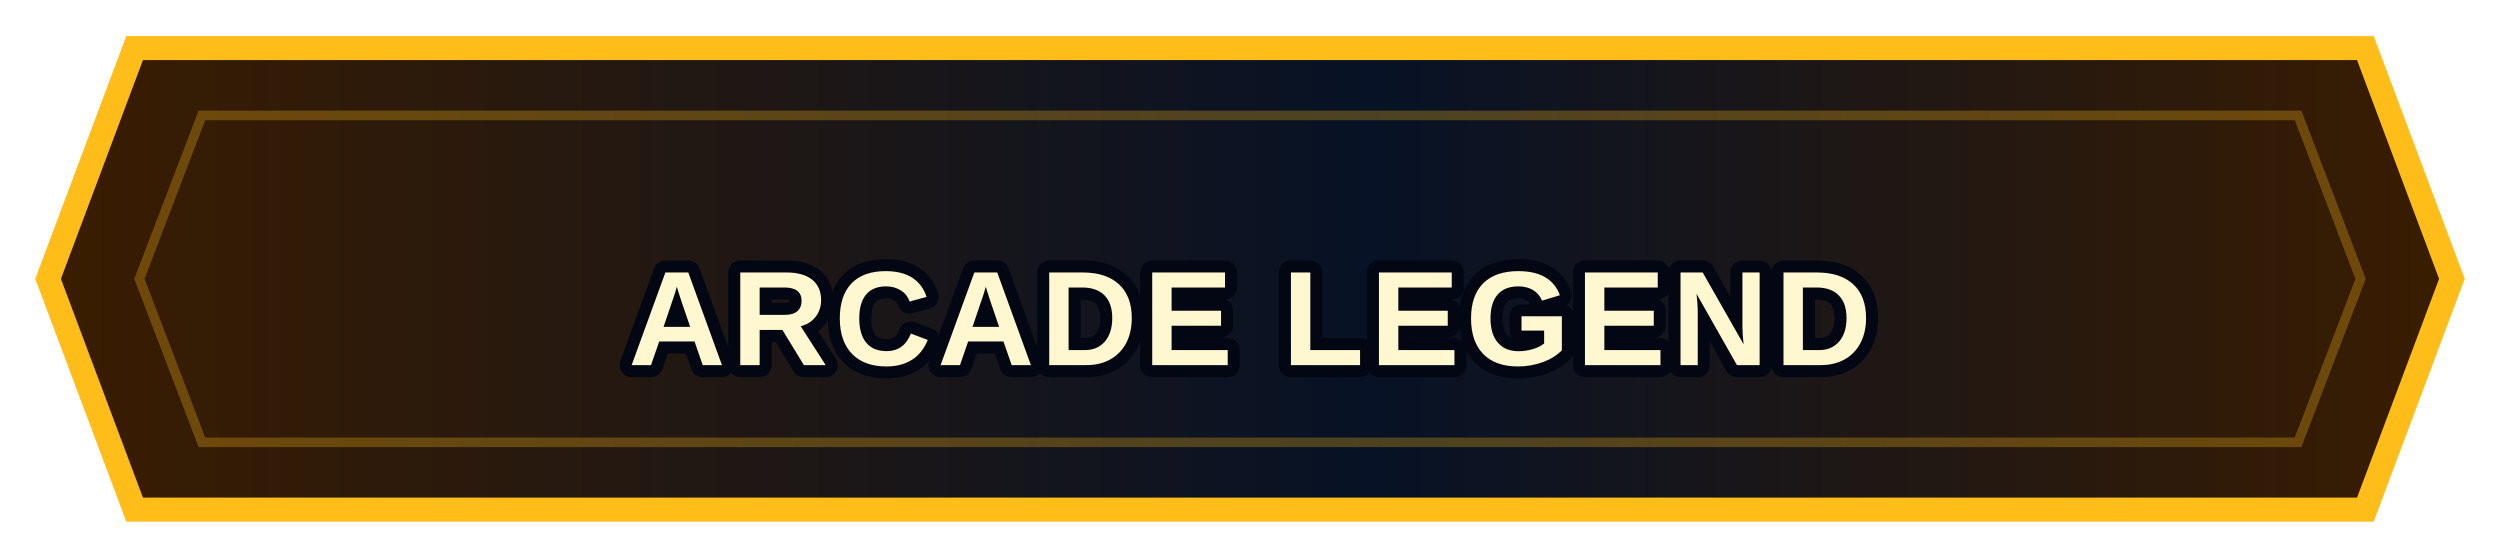
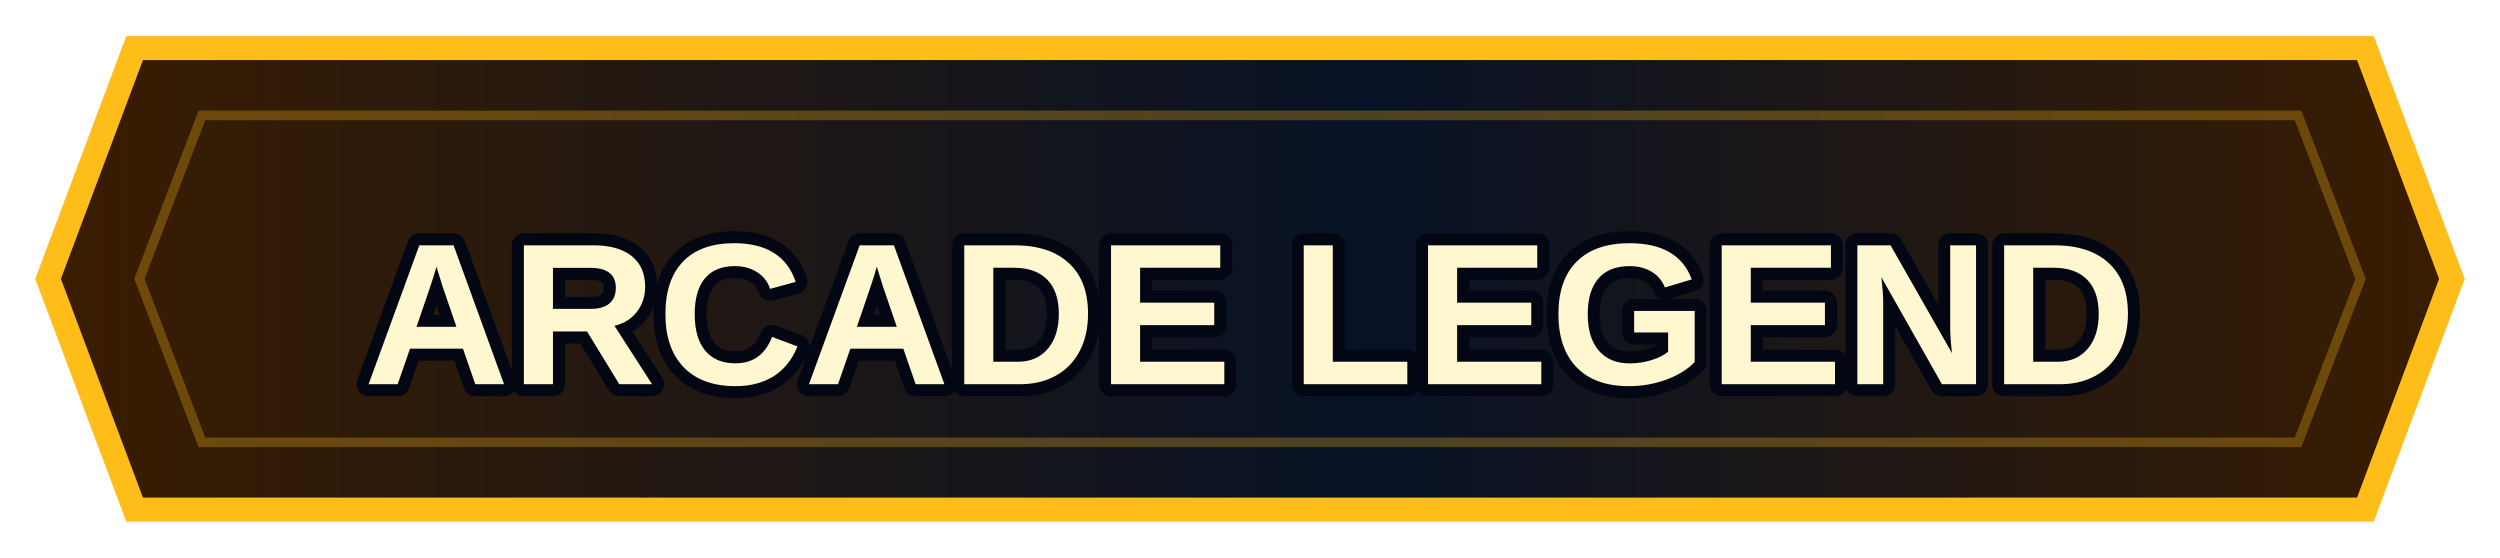
<svg xmlns="http://www.w3.org/2000/svg" width="520" height="116" viewBox="0 0 520 116">
  <defs>
    <linearGradient id="g" x1="0" x2="1">
      <stop stop-color="#3b1d00" />
      <stop offset=".55" stop-color="#071226" />
      <stop offset="1" stop-color="#3b1d00" />
    </linearGradient>
  </defs>
  <path d="M28 10H492L510 58L492 106H28L10 58Z" fill="url(#g)" stroke="#ffbd19" stroke-width="5" />
  <path d="M42 24H478L491 58L478 92H42L29 58Z" fill="none" stroke="#ffbd19" stroke-opacity=".28" stroke-width="2" />
-   <text x="260" y="68" text-anchor="middle" dominant-baseline="middle" font-family="Arial,Helvetica,sans-serif" font-size="28" font-weight="900" letter-spacing="1.2" fill="#fff7cf" stroke="#020713" stroke-width="5" stroke-linejoin="round" paint-order="stroke fill">ARCADE LEGEND</text>
+   <text x="260" y="68" text-anchor="middle" dominant-baseline="middle" font-family="Arial,Helvetica,sans-serif" font-weight="900" fill="#fff7cf" stroke="#020713" stroke-width="5" stroke-linejoin="round" paint-order="stroke fill" font-size="42" letter-spacing="0.2">ARCADE LEGEND</text>
</svg>
